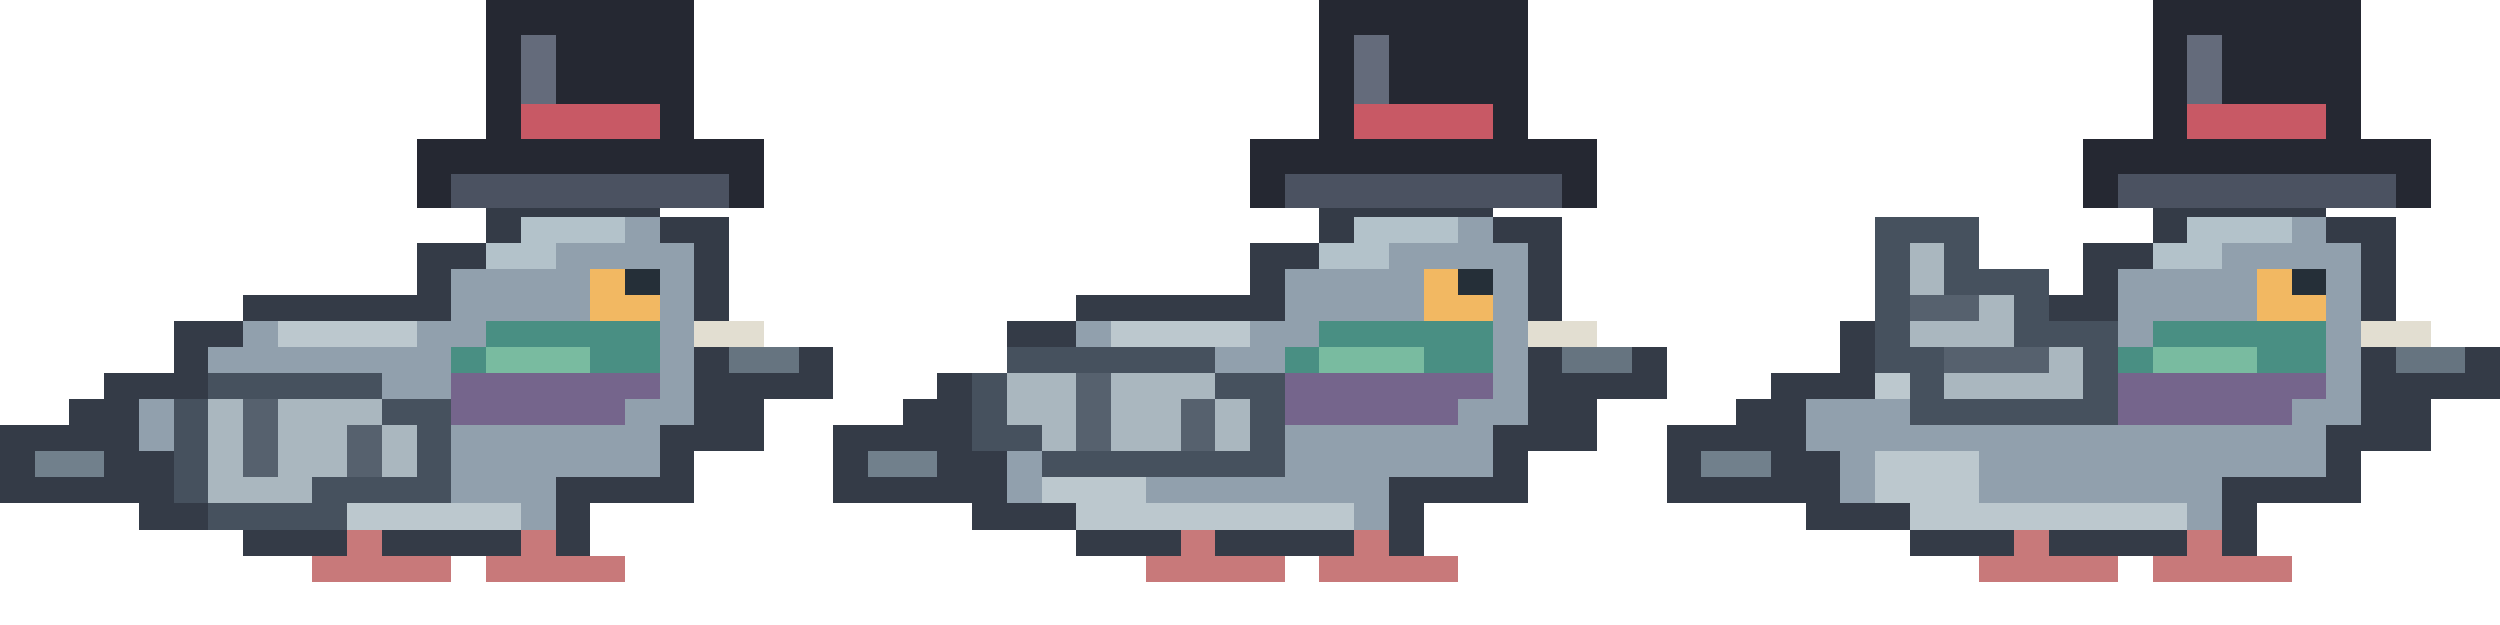
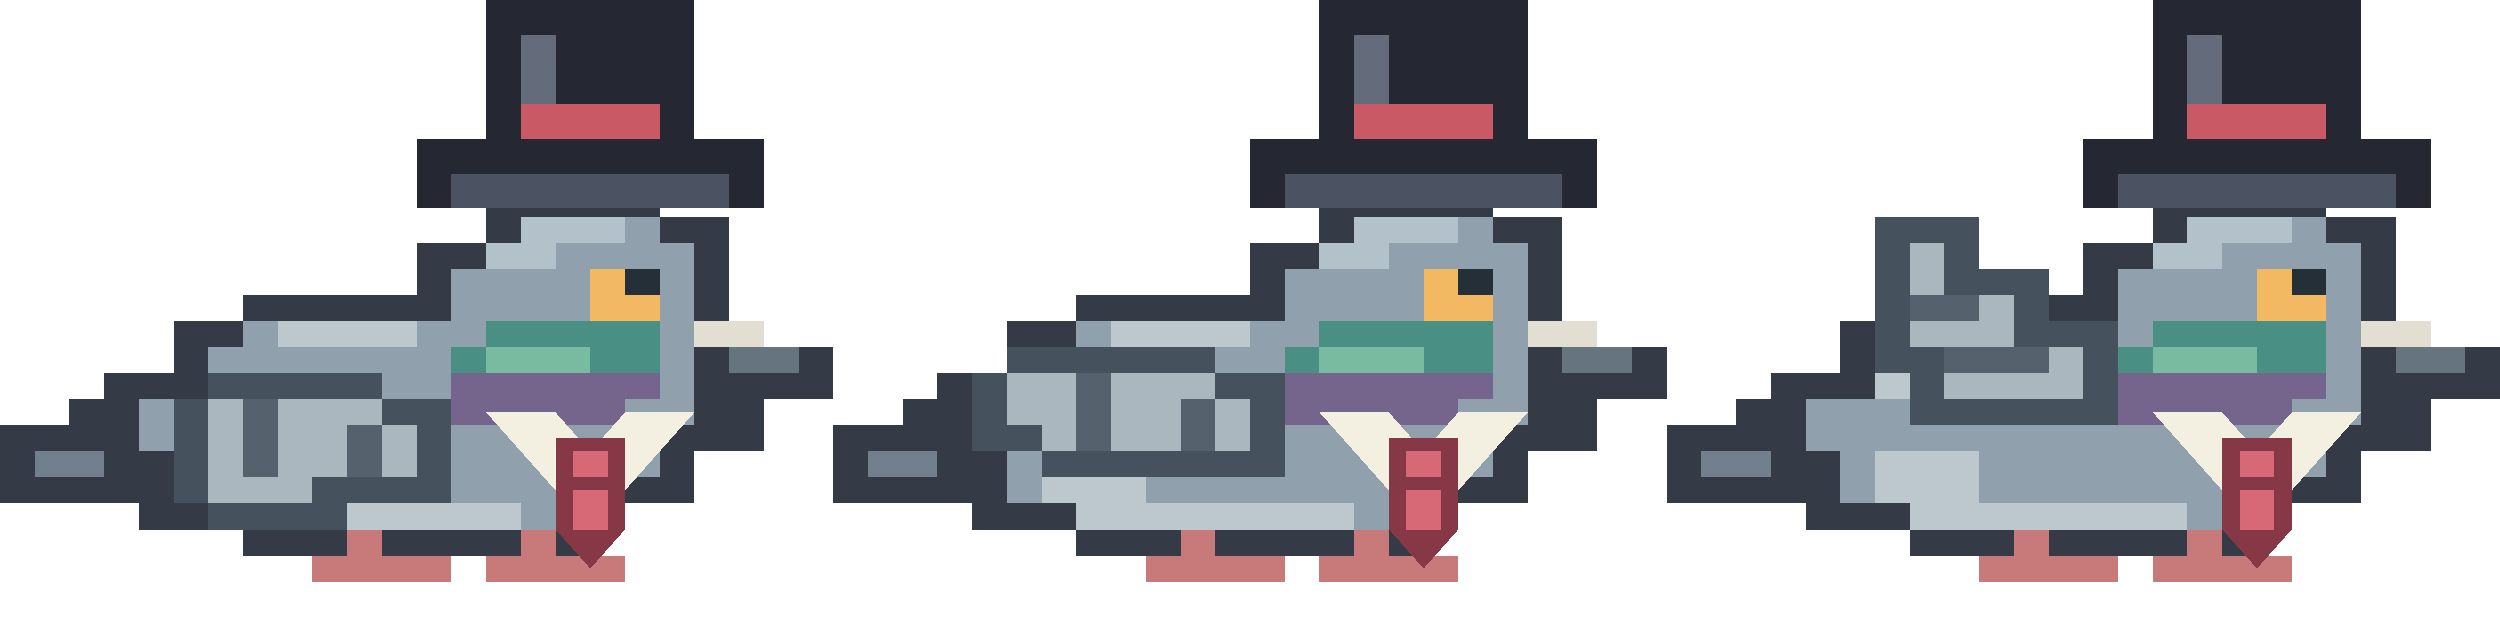
<svg xmlns="http://www.w3.org/2000/svg" width="144" height="36" viewBox="0 0 144 36" shape-rendering="crispEdges">
  <defs>
    <g id="body">
      <path d="M14 20H4v2H0v6h16Z" fill="#343b47" />
      <path d="M12 22H6v2H2v2h12Z" fill="#71808c" />
      <path d="M14 12h10V8h4V4h10v2h4v8h2v10h-4v4h-6v4H14v-2H8v-4H6v-8h4v-4h4Z" fill="#343b47" />
      <path d="M14 14h12v-4h4V6h8v2h2v14h-2v4h-6v4H14v-2h-4v-4H8v-4h4v-4h2Z" fill="#91a0ad" />
      <path d="M16 14h8v2h-8ZM12 18h8v2h-8ZM12 24h6v4h12v2H14v-2h-2Z" fill="#bcc8ce" />
      <path d="M28 14h10v4H26v-2h2Z" fill="#498f83" />
      <path d="M26 18h12v2h-2v2H24v-2h2Z" fill="#75658c" />
      <path d="M28 16h6v2h-6Z" fill="#79bba0" />
      <path d="M30 6h6v2h-6ZM28 8h4v2h-4Z" fill="#b3c2ca" />
      <path d="M34 10h4v4h-4Z" fill="#f2b862" />
      <path d="M36 10h2v2h-2Z" fill="#252f38" />
      <path d="M40 14h4v2h4v4h-8Z" fill="#343b47" />
      <path d="M40 14h4v2h-4Z" fill="#e2ded1" />
      <path d="M42 16h4v2h-4Z" fill="#667480" />
      <path d="M20 30h2v2h4v2h-8v-2h2ZM30 30h2v2h4v2h-8v-2h2Z" fill="#c8797a" />
+       <path d="M28 21h4l2 3 2-3h4l-4 6-2-2-2 2Z" fill="#f3f0e2" />
+       <path d="M32 23h4v3h-4Zm0 3h4v4l-2 3-2-3Z" fill="#873846" />
+       <path d="M33 24h2v2h-2Zm0 3h2v3h-2Z" fill="#d76976" />
    </g>
    <g id="hat">
      <path d="M28 0h12v8h4v4H24V8h4Z" fill="#252832" />
      <path d="M30 2h2v4h-2Z" fill="#646b7b" />
      <path d="M30 6h8v2h-8Z" fill="#c85965" />
      <path d="M26 10h16v2H26Z" fill="#4b5261" />
    </g>
  </defs>
  <g transform="translate(0 8) scale(1 .75)">
    <use href="#body" />
    <path d="M12 18h10v2h4v8h-6v2h-8v-2h-2v-8h2Z" fill="#46515e" />
    <path d="M12 20h10v2h2v4h-6v2h-6Z" fill="#aab7bf" />
    <path d="M14 20h2v6h-2ZM20 22h2v4h-2Z" fill="#56616e" />
  </g>
  <use href="#hat" />
  <g transform="translate(48)">
    <g transform="translate(0 8) scale(1 .75)">
      <use href="#body" />
      <path d="M10 16h12v2h4v8H12v-2H8v-6h2Z" fill="#46515e" />
      <path d="M10 18h12v2h2v4H12v-2h-2Z" fill="#aab7bf" />
      <path d="M14 18h2v6h-2ZM20 20h2v4h-2Z" fill="#56616e" />
    </g>
    <use href="#hat" />
  </g>
  <g transform="translate(96)">
    <g transform="translate(0 8) scale(1 .75)">
      <use href="#body" />
      <path d="M12 6h6v4h4v4h4v8H14v-4h-2Z" fill="#46515e" />
      <path d="M14 8h2v4h4v4h4v4h-8v-4h-2Z" fill="#aab7bf" />
      <path d="M14 12h4v2h-4ZM16 16h6v2h-6Z" fill="#56616e" />
    </g>
    <use href="#hat" />
  </g>
</svg>
